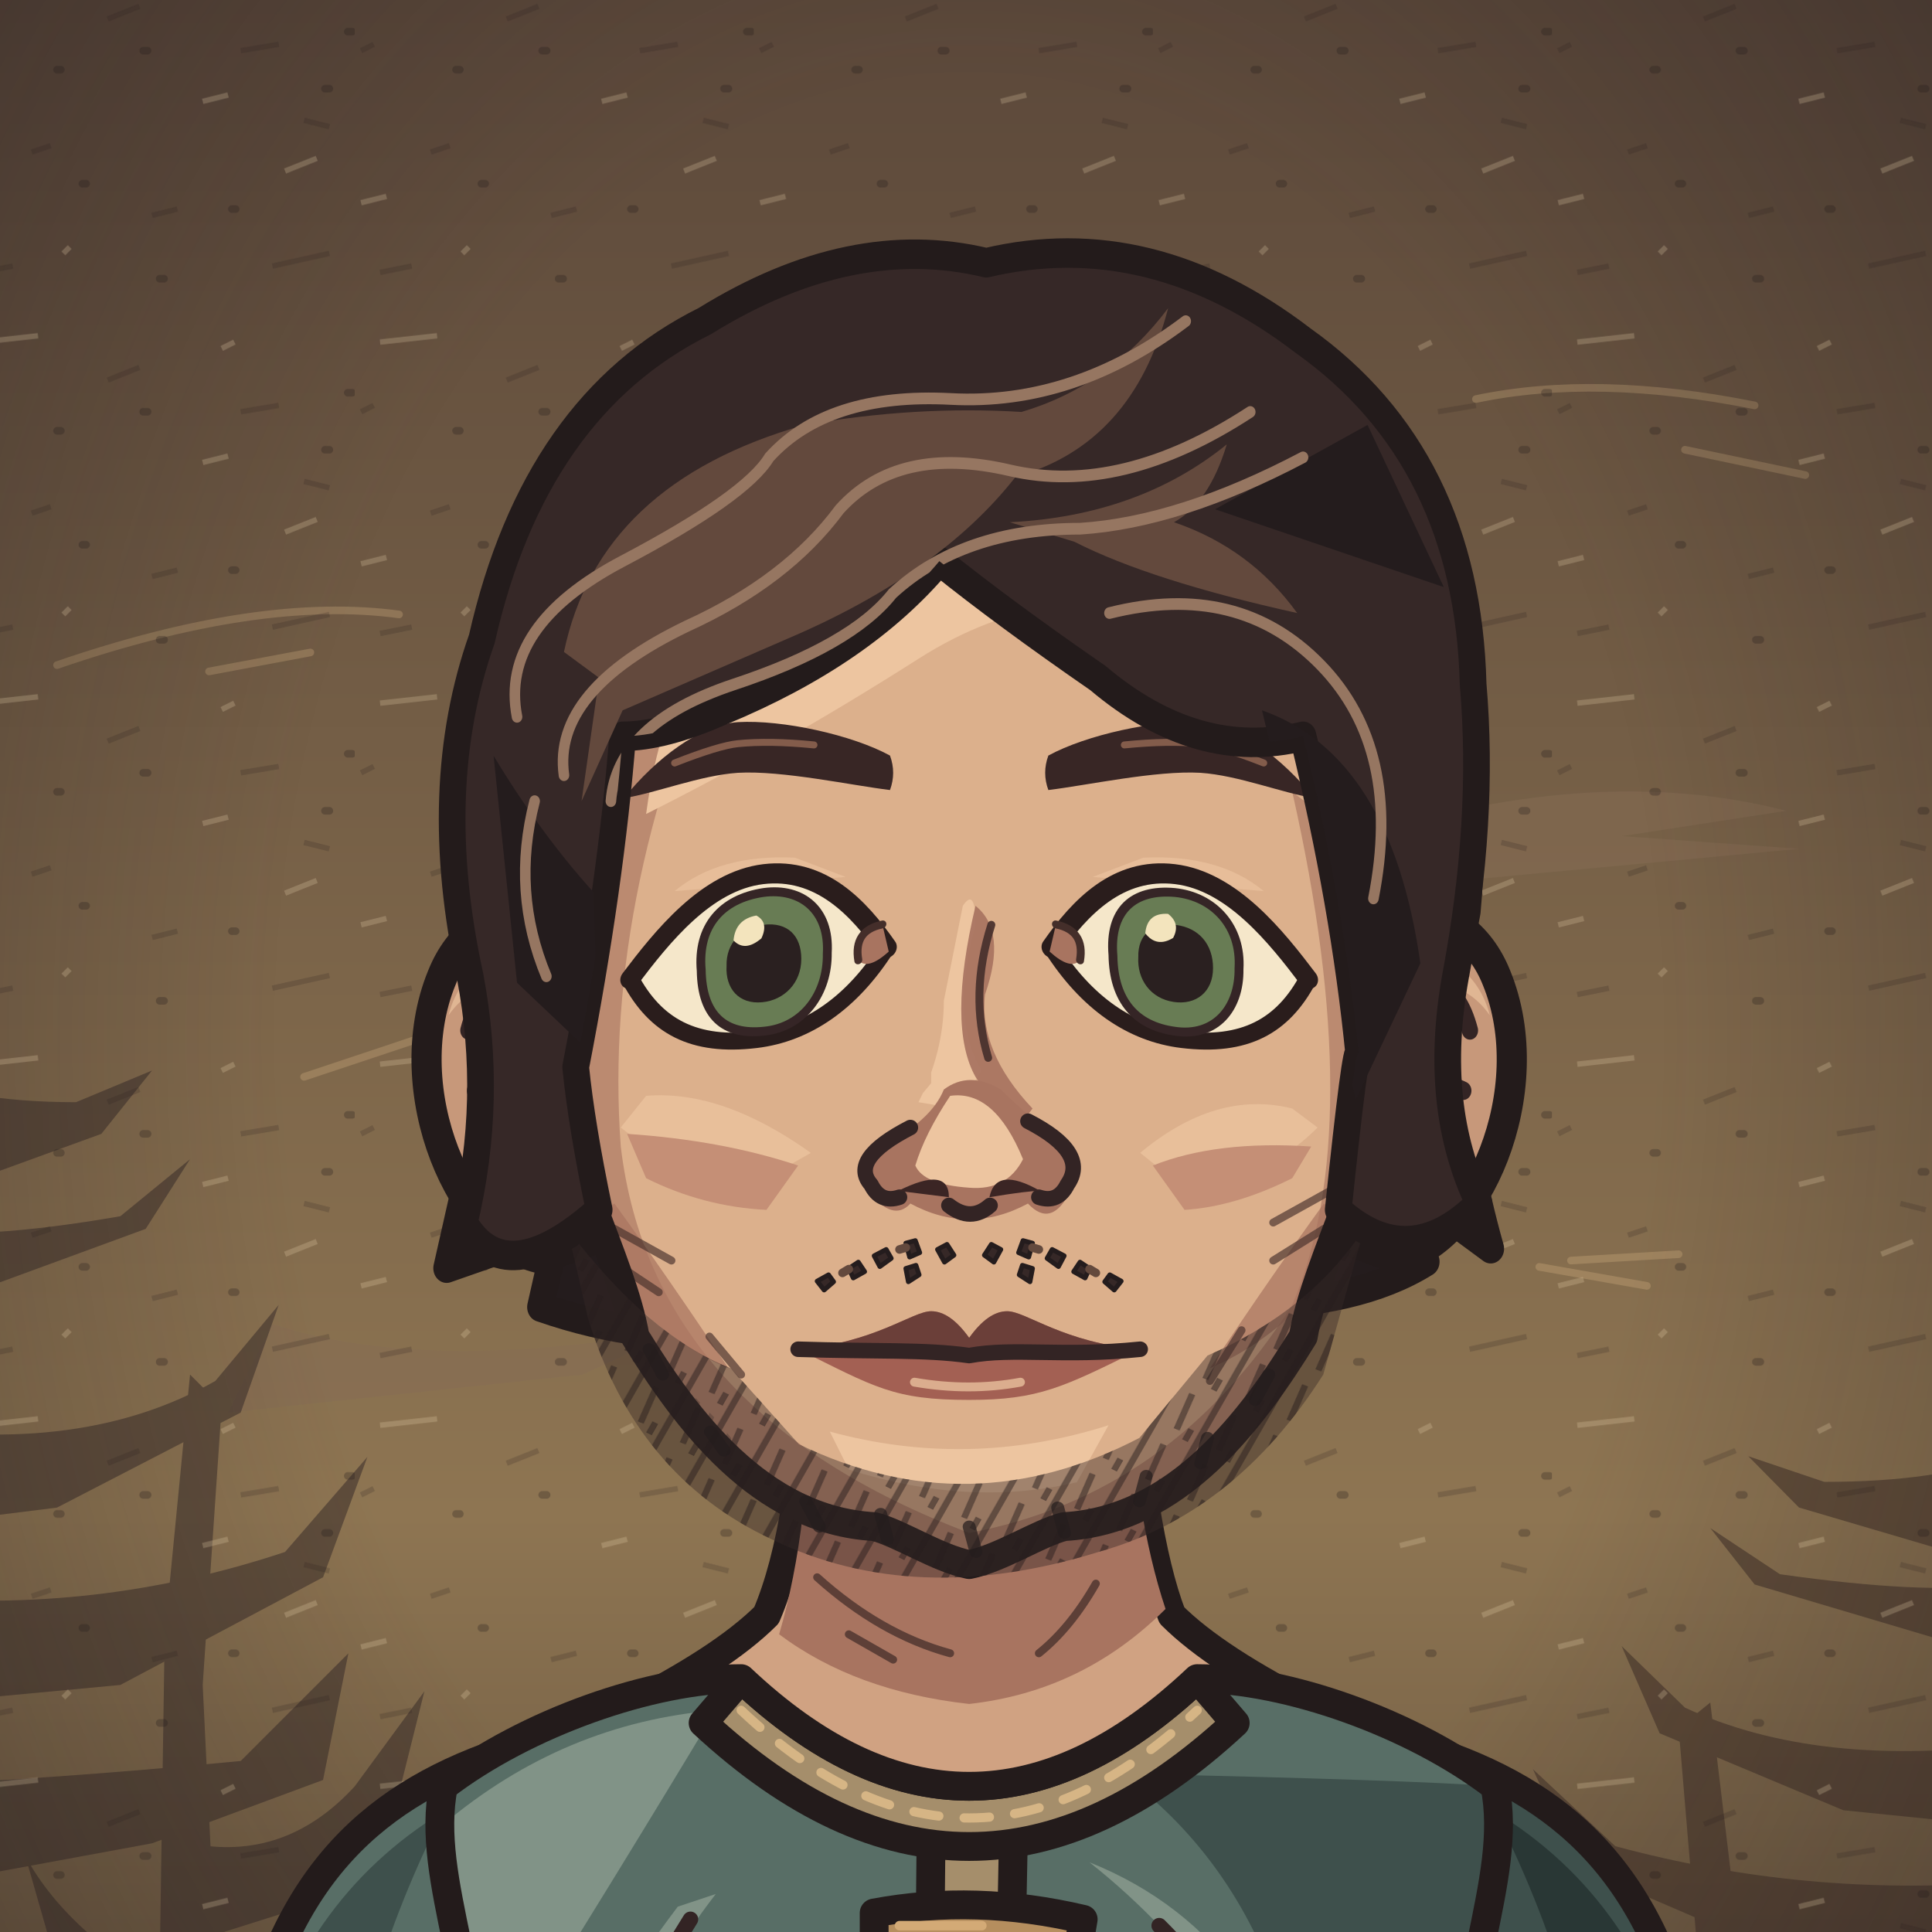
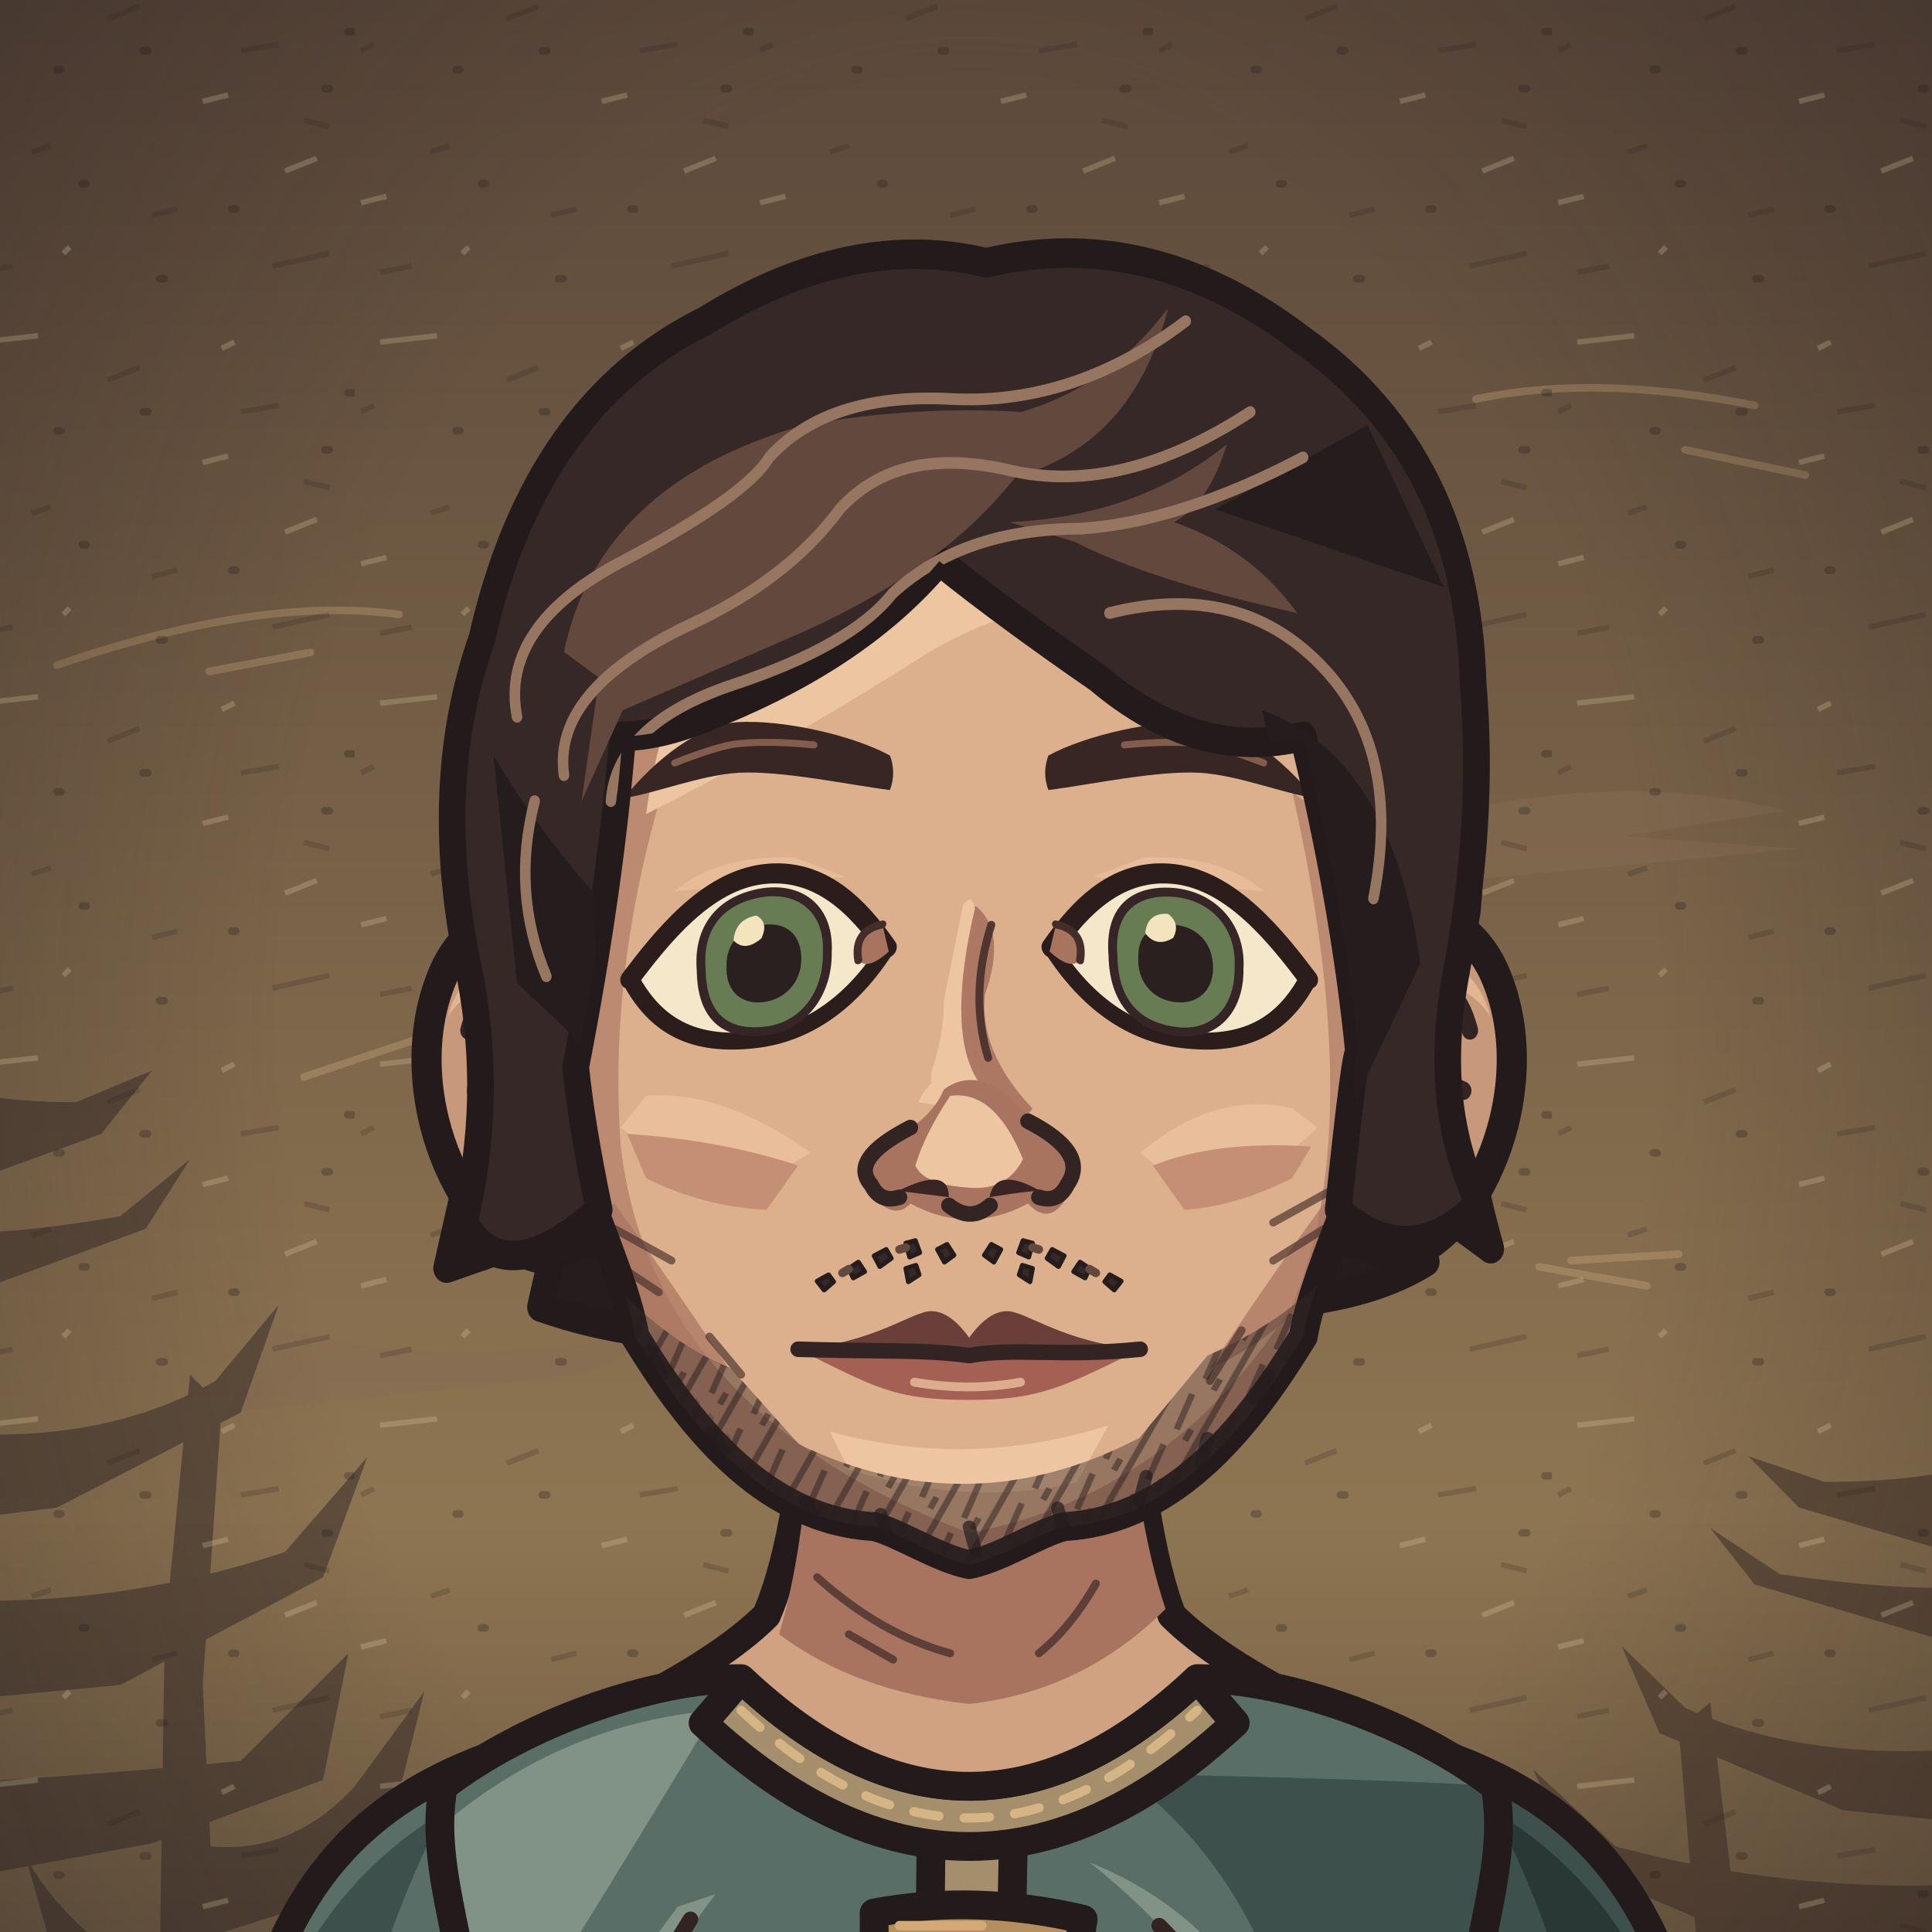
<svg xmlns="http://www.w3.org/2000/svg" xmlns:xlink="http://www.w3.org/1999/xlink" aria-labelledby="title" width="32" height="32" viewBox="7 8 305 305" role="img">
  <defs>
    <style>
      .edge {stroke:#231b1b;stroke-width:4.55;stroke-linecap:round;stroke-linejoin:round}
      .seam {fill:none;stroke:#332424;stroke-width:2.45;stroke-linecap:round;stroke-linejoin:round}
      .etch {fill:none;stroke:#442e2a;stroke-width:1.25;stroke-linecap:round}
      .hair-line {fill:none;stroke:#967661;stroke-width:1.45;stroke-linecap:round}
      .white {fill:#f5e7ca;stroke:#2a1d1c;stroke-width:2.65;stroke-linejoin:round}
      .label {fill:#efdfc1;font:600 20px Georgia,serif}
      .muted {fill:#b8aa96;font:13px 'Segoe UI',sans-serif}
      .section {fill:#dcbb8e;font:600 14px 'Segoe UI',sans-serif}
    </style>
    <linearGradient id="umber" x2="0" y2="1" gradientUnits="objectBoundingBox">
      <stop stop-color="#594639" />
      <stop offset=".56" stop-color="#8e7552" />
      <stop offset="1" stop-color="#3c3029" />
    </linearGradient>
    <linearGradient id="ash" x2="0" y2="1" gradientUnits="objectBoundingBox">
      <stop stop-color="#3b423d" />
      <stop offset=".56" stop-color="#7a7d67" />
      <stop offset="1" stop-color="#242b28" />
    </linearGradient>
    <linearGradient id="rose" x2="0" y2="1" gradientUnits="objectBoundingBox">
      <stop stop-color="#51404a" />
      <stop offset=".56" stop-color="#8a6972" />
      <stop offset="1" stop-color="#372c33" />
    </linearGradient>
    <pattern id="paper-grain" width="63" height="57" patternUnits="userSpaceOnUse">
      <path d="M1 16l2-1m21-4 5-2m16 7 6-1M12 32l3-1m16 11 4-1m20-14 4 1M4 51l5-1m41 0 9-2" fill="none" stroke="#231a1b" stroke-width=".85" opacity=".19" />
      <path d="M4 5l9-1m29 2 2-1M1 40l4-1m12 9 1-1m21-23 4-1m9 12 5-2" fill="none" stroke="#f0dbb5" stroke-width=".85" opacity=".23" />
      <path d="M16 19h.6m13-3h.7m28 6h.7m-39 15h.6m23 4h.6m-12 11h.7m29-39h.7" fill="none" stroke="#21191a" stroke-width="1.2" opacity=".28" stroke-linecap="round" />
    </pattern>
    <pattern id="ink-lines" width="7" height="9" patternUnits="userSpaceOnUse" patternTransform="rotate(28)">
      <path d="M1 -2V10m2.8-8 .6 6m1.9-1v5" stroke="#271d1d" stroke-width=".95" fill="none" opacity=".65" />
    </pattern>
    <radialGradient id="vignette" cx=".5" cy=".39" r=".72">
      <stop offset=".47" stop-color="#20191c" stop-opacity="0" />
      <stop offset="1" stop-color="#20191c" stop-opacity=".48" />
    </radialGradient>
    <g id="firs" fill="currentColor">
      <path d="M10 439Q15 379 12 300L9 220 15 146 15 54 19 80 21 147 28 230 25 326 29 439Z" />
      <path d="M17 169Q27 174 45 174L57 169 49 179 27 187 17 185                M18 194Q29 196 52 192L63 183 56 194 26 205 16 207                M15 225Q46 230 67 218L77 206 71 223 42 238 18 241                M17 252Q48 255 78 245L91 230 84 249 52 266 20 269                M14 282Q40 281 71 278L88 261 84 281 57 291 19 298                M19 312Q43 316 69 310L88 299 84 310 58 322 22 325" />
      <path d="M6 312 0 315V284L11 285M0 266 13 270V250L0 249M0 220 15 221 15 206 0 202                M0 180 16 181V167L0 165M0 141 15 150V138L0 133M0 112 17 127V118L0 104" />
      <path d="M64 440Q55 380 58 324L59 258 63 217 68 222 65 266 68 328 76 440Z                M63 291Q78 294 89 282L100 267 96 283 81 301 62 307                M63 323Q80 323 106 304L98 321 68 339                M63 316Q44 306 37 293L41 307 64 329Z" />
    </g>
    <g id="brambles" fill="none" stroke="currentColor" stroke-linecap="round" stroke-linejoin="round">
      <path stroke-width="3.8" d="M9 440Q13 401 21 380T26 333m-8 57Q39 375 43 352m-28 46Q6 377 0 376M41 440Q41 402 63 385m-20 44q26-6 39-30" />
      <path stroke-width="2" d="M23 364l14-13m-12 4-7-15m20 29 17-4m-15-1 1-11m13 49 2-17m2 14 18-5m-34 32q-12-10-17-10" />
    </g>
    <g id="night-scratches" fill="none" stroke="currentColor" stroke-width="1.2" stroke-linecap="round">
      <path d="M16 113q32-11 54-8m-30 9 16-3m184-40q19-4 44 1m-11 7 19 4                M24 335q33-3 68-16m-44 16 26-4m164-9q31 5 60-3m-39 8 38-3                M27 391q22-6 52-5m168 14q28-8 57-8m-40 11 24-4                M55 178l18-6m177 36 17 3m-12-4 17-1" />
    </g>
    <g id="shirt-setting">
      <rect width="320" height="440" fill="url(#umber)" />
      <path d="M50 217q24 8 64 1l-15 7-56 6m176-90q39-13 70-5l-26 4 28 2-64 6" fill="#856c54" opacity=".5" />
      <use xlink:href="#firs" style="color:#342827" opacity=".52" transform="translate(-26 8)" />
      <use xlink:href="#firs" style="color:#413128" opacity=".58" transform="translate(340 101) scale(-1 .81)" />
      <use xlink:href="#night-scratches" style="color:#dfbb87" opacity=".28" />
      <use xlink:href="#brambles" style="color:#291f22" opacity=".71" />
      <rect width="320" height="440" fill="url(#vignette)" />
      <rect width="320" height="440" fill="url(#paper-grain)" />
    </g>
    <g id="armor-setting">
      <rect width="320" height="440" fill="url(#ash)" />
      <path d="M42 173q49-4 68 3l-43 6 25 3-49 4m151 35q47 10 104-6l-26 14-62 8Z" fill="#707764" opacity=".48" />
      <use xlink:href="#firs" style="color:#27312c" opacity=".64" transform="translate(-36 30)" />
      <use xlink:href="#firs" style="color:#303833" opacity=".75" transform="translate(324 45) scale(-.86 1.03)" />
      <use xlink:href="#brambles" style="color:#252a27" opacity=".62" transform="translate(319 10) scale(-1 1)" />
      <use xlink:href="#night-scratches" style="color:#d8d8a9" opacity=".28" transform="translate(-2 21)" />
      <rect width="320" height="440" fill="url(#vignette)" />
      <rect width="320" height="440" fill="url(#paper-grain)" />
    </g>
    <g id="woman-setting">
      <rect width="320" height="440" fill="url(#rose)" />
      <path d="M44 235q40-4 76-1l-20 6-36 2 19 3-44 5m183-50q35 3 60-3l-24 9-31 2" fill="#775d65" opacity=".6" />
      <use xlink:href="#firs" style="color:#3b2b34" opacity=".58" transform="translate(-20 84) scale(.86 .91)" />
      <use xlink:href="#firs" style="color:#3d2e39" opacity=".68" transform="translate(327 54) scale(-.85 .98)" />
      <path d="M300 440q-2-82-6-173l-9-103 7-35 12 42 9 98 7 171Z                M294 195q-10-18-25-24l-15-1 13-4 11 2 18 15                M285 162q-13-22-34-27l-7 4 7-11 17 4 20 17                M303 242q-18-23-36-27l-13 3 15-9 11 2 21 15" fill="#3a2b33" opacity=".64" />
      <use xlink:href="#brambles" style="color:#2d2229" opacity=".8" transform="translate(12 6)" />
      <use xlink:href="#night-scratches" style="color:#e1b8a8" opacity=".28" transform="translate(0 7)" />
      <rect width="320" height="440" fill="url(#vignette)" />
      <rect width="320" height="440" fill="url(#paper-grain)" />
    </g>
    <pattern id="mail-rings" width="14" height="13" patternUnits="userSpaceOnUse" patternTransform="rotate(-7)">
      <path d="M-1 2q3-3 6 0 1 3-2 5Q0 8-1 5M6 2q3-3 6 0 1 3-2 5Q7 8 6 5M3 8q3-3 6 0 1 3-2 5-3 1-4-2M10 8q3-3 6 0" fill="none" stroke="#2d2c28" stroke-width="1.6" stroke-linecap="round" />
      <path d="M-.5 4q1.5-2 3-1m5 1q1.4-2 3-1M4 10q1.5-2 3-1m4 1q1.4-2 3-1" fill="none" stroke="#9a9b87" stroke-width="1.12" opacity=".78" stroke-linecap="round" />
    </pattern>
    <pattern id="armor-plates" width="47" height="24" patternUnits="userSpaceOnUse" patternTransform="translate(4 4) rotate(2)">
      <path d="M1 0l21 .7 1 18-3 3-17-1-1-4Zm24 1 19-1 2 15-3 7-19-2Z" fill="#85867a" stroke="#352e2a" stroke-width="1.75" stroke-linejoin="round" />
      <path d="M2 2l18 .2-.2 4L5 7 4 17Zm24 0 16-1 1 4-14 2-3 10Z" fill="#a9a58d" />
      <path d="M19 4l4 14-3 3-16-1 13-4Zm22 2 4 10-2 5-17-1 13-4Z" fill="#62655f" />
      <path d="M7 7l1-.5m6 12 3-2m16-7 5-1m-7 5 4-2" fill="none" stroke="#d0c0a0" stroke-width=".9" opacity=".76" />
      <path d="M6 12q2-2 2.7 1-1 2.2-2.7.5Zm12 1q1.8-2 2.4.6-1 2.6-2.5.8Zm11 1q1-2.2 2.8-1-.2 2.9-2.8 2.1Zm12-2q2.2-1.4 2.3.8-1 2.3-2.3.5Z" fill="#3c342d" />
    </pattern>
    <clipPath id="portrait-frame">
      <rect width="320" height="440" />
    </clipPath>
    <clipPath id="wardrobe-torso-mask">
      <path d="M124 273 C110 273 90 280 77 290 C74 305 84 322 82 346 C80 370 91 386 90 400 C89 415 81 431 76 445 H244 C239 431 231 415 230 400 C229 386 240 370 238 346 C236 322 246 305 243 290 C230 280 210 273 196 273 Q160 307 124 273Z" />
    </clipPath>
    <clipPath id="face-shape-clip">
      <path d="M 160 73 C 191 73 219 90 223 128 C 224 143 225 164 225 177 C 225 189 214.75 207 212.75 219 C 204.75 232 193 248 175 249 C 171 250 165 254 160 255 C 155 254 149 250 145 249 C 127 248 115.25 232 107.25 219 C 105.25 207 95 189 95 177 C 95 164 96 143 97 128 C 101 90 129 73 160 73 Z" />
    </clipPath>
    <clipPath id="face-features-eye-left">
      <path d="M-21 0 C-16 -6 -9 -14 0 -14 C9 -14 15 -7 19.5 0 C14 8 7 12 -1 12 C-11 12 -17 8 -21 0Z" />
    </clipPath>
    <clipPath id="face-features-eye-right">
      <path d="M-21 0 C-16 -6 -9 -14 0 -14 C9 -14 15 -7 19.5 0 C14 8 7 12 -1 12 C-11 12 -17 8 -21 0Z" />
    </clipPath>
    <clipPath id="face-features-nose-bridge">
      <path d="M154 144H167V179L172 185V187H149V185L154 179Z" />
    </clipPath>
+     <clipPath id="hair-beard-mouth-reveal">
+       <path d="M0 0H320V440H0Z M130.5 221 C143.775 220 151 212.5 154 212.5 Q157 212.5 160 216.7 Q163 212.5 166 212.5 C169 212.5 176.225 220 189.5 221 C176.225 229.5 171 231.5 160 231.5 C148 231.5 143.775 229.5 130.5 221Z" clip-rule="evenodd" />
+     </clipPath>
+     <clipPath id="hair-moustache-mouth-reveal">
+       <path d="M0 0H320V440H0Z M131.2 221 C144.16 220 151 213.2 154 213.2 Q157 213.2 160 217.4 Q163 213.2 166 213.2 C169 213.2 175.84 220 188.8 221 C175.84 228.8 171 230.8 160 230.8 C148 230.8 144.16 228.8 131.2 221Z" clip-rule="evenodd" />
+     </clipPath>
    <clipPath id="hair-crown-clip">
      <path d="M97 198q-16 13-23 2 5-19 1-38-7-29 2-52 9-36 38-49 25-14 48-9 28-6 54 12 28 18 29 53 2 21-3 45-4 20 4 35-12 11-24 1Q226 172 226.5 174Q224 151 217 125Q199 129 182 116Q166 106 155 98Q142 112 118 121Q108 125 101 125Q99 148 93 176Q94 185 97 198Z" />
    </clipPath>
  </defs>
  <g clip-path="url(#portrait-frame)">
    <use xlink:href="#shirt-setting" />
    <g id="hair-back" transform="matrix(0.926 0 0 1.024 11.765 -3.765)">
      <path d="M104 96q-25 16-27 45-7 21 0 42l-6 24 19-6-3 12q35 11 69-6 59 12 82-1l-4-12 15 10q-9-29-4-52 4-39-23-58Z" fill="#241c1d" class="edge" />
    </g>
    <g data-part="neck">
      <g id="face-shape-neck">
        <path d="M 135 219 Q 134 249 128 263 Q 121 270 105 278 L 122 301 198 301 215 278 Q 199 270 192 263 Q 187 250 185 219 Z" fill="#d0a282" class="edge" />
        <path d="M 135 224 185 224 Q 186 247 191 262 Q 178 275 160 277 Q 142 275 130 266 Q 135 249 135 224 Z" fill="#a87460" />
        <path d="M 136 257 q 10 9 21 12 m -16 -3 7 4 m 32 -12 q -4 7 -9 11" class="etch" opacity=".75" />
      </g>
    </g>
    <path d="M88 284 C66 291 52 304 46 332 C36 362 35 415 48 445 H87 L106 336Z" fill="#586e66" class="edge" />
    <path d="M47 337 Q54 308 77 294 Q61 326 62 351 L51 373 Q51 421 62 444 H48 Q33 397 47 337Z" fill="#3e504c" />
    <path d="M46 354 Q57 326 66 315 Q57 342 60 359 L43 383Z" fill="url(#ink-lines)" opacity=".44" />
    <path d="M51 376 q10 -11 20 -14 m-18 27 16 -10 M50 414 q4 11 13 21" class="seam" />
    <path d="M52 354 l9 -17 m-9 24 9 -14 m-6 61 10 13" class="etch" />
    <g transform="translate(320 0) scale(-1 1)">
      <path d="M88 284 C66 291 52 304 46 332 C36 362 35 415 48 445 H87 L106 336Z" fill="#3e504c" class="edge" />
      <path d="M47 337 Q54 308 77 294 Q61 326 62 351 L51 373 Q51 421 62 444 H48 Q33 397 47 337Z" fill="#293735" />
      <path d="M46 354 Q57 326 66 315 Q57 342 60 359 L43 383Z" fill="url(#ink-lines)" opacity=".44" />
      <path d="M51 376 q10 -11 20 -14 m-18 27 16 -10 M50 414 q4 11 13 21" class="seam" />
      <path d="M52 354 l9 -17 m-9 24 9 -14 m-6 61 10 13" class="etch" />
    </g>
    <path d="M124 273 C110 273 90 280 77 290 C74 305 84 322 82 346 C80 370 91 386 90 400 C89 415 81 431 76 445 H244 C239 431 231 415 230 400 C229 386 240 370 238 346 C236 322 246 305 243 290 C230 280 210 273 196 273 Q160 307 124 273Z" fill="#586e66" />
    <g data-part="torso" clip-path="url(#wardrobe-torso-mask)">
      <path d="M77 296 Q96 280 120 278 Q105 303 85 335Z" fill="#819387" />
      <path d="M184 288 Q230 289 243 290 L260 444 H217 Q226 405 214 371 Q218 313 184 288Z" fill="#3e504c" />
      <path d="M78 344 Q88 359 84 381 L69 402 L61 359Z" fill="#3e504c" />
      <path d="M207 371 Q223 390 235 386 L234 416 L220 412Z" fill="url(#ink-lines)" opacity=".42" />
      <path d="M120 307 Q103 329 95 361 Q89 342 114 309Z M179 302 Q209 314 216 353 Q203 321 179 302Z" fill="#819387" />
      <path d="M133 409 Q124 426 123 444 H113 Q119 423 133 409Z M174 412 Q184 426 192 445 H177Z" fill="#819387" />
      <path d="M116 311 Q101 335 92 360 M190 312 Q207 329 228 367 M150 338 q-3 22 3 42 m11 -31 6 35 M129 421 l-7 24 m60 -28 8 27" class="seam" />
      <path d="M98 369 l-7 16 m12 -12 -6 12 M225 355 l6 19 m-11 -12 5 15 M143 367 l2 14 m65 44 4 13" class="etch" />
      <path d="M154 296 167 297 165 399 153 399Z" fill="#a58e6b" class="edge" />
      <path d="M145 310q16 -3 33 1l-1 6-32 -1Z M147 339q17 -2 30 2l-1 6-30 -2Z M146 369q16 -1 30 2l-2 6-29 -2Z" fill="#b58e5e" class="edge" />
      <path d="M149 312h13m-12 30h14m-13 30h11" fill="none" stroke="#d3aa76" stroke-width="1.5" stroke-linecap="round" />
      <path d="M124 273 Q160 307 196 273 L202 280 Q160 319 118 280Z" fill="#a58e6b" class="edge" />
      <path d="M124 278 Q160 312 196 278" fill="none" stroke="#d6b585" stroke-width="1.45" stroke-dasharray="4 4" stroke-linecap="round" />
    </g>
    <path d="M124 273 C110 273 90 280 77 290 C74 305 84 322 82 346 C80 370 91 386 90 400 C89 415 81 431 76 445 H244 C239 431 231 415 230 400 C229 386 240 370 238 346 C236 322 246 305 243 290 C230 280 210 273 196 273 Q160 307 124 273Z" fill="none" class="edge" />
    <g data-part="belt" clip-path="url(#wardrobe-torso-mask)">
      <path d="M96 396 Q160 414 224 395 L223 413 Q160 430 97 414Z" fill="#574034" class="edge" />
      <path d="M99 400 Q160 417 221 399 L221 403 Q160 420 100 404Z" fill="#916649" />
      <path d="M101 410 Q160 426 219 409" fill="none" stroke="#bd9369" stroke-width="1.35" stroke-dasharray="3 3" stroke-linecap="round" />
      <path d="M149 402l24 -1 5 4-1 13-5 4-24 -1-5 -4v-11Z M151 407l-1 9 20 1 1 -11Z" fill="#c69657" fill-rule="evenodd" stroke="#372621" stroke-width="2.9" stroke-linejoin="round" />
      <path d="M156 412l16 -1m-25 -4 8 -2" fill="none" stroke="#e9b97b" stroke-width="2" stroke-linecap="round" />
    </g>
    <g id="face-shape">
      <g id="face-shape-ears">
        <g transform="translate(105 179) scale(-1.046 1.19)">
          <path d="M -4 -15 C 7 -26 22 -25 27 -14 C 34 1 24 21 12 23 L -4 18 Z" fill="#c7987a" class="edge" />
          <path d="M 7 -15 C 16 -20 24 -16 26 -9 C 22 -14 16 -14 13 -11 L 10 -1 Z" fill="#edc5a0" opacity=".66" />
          <path d="M 23 -7 Q 20 -17 10 -11 L 7 2 M 22 1 Q 15 -2 11 6" class="seam" />
        </g>
        <g transform="translate(215 179) scale(1.046 1.19)">
          <path d="M -4 -15 C 7 -26 22 -25 27 -14 C 34 1 24 21 12 23 L -4 18 Z" fill="#c7987a" class="edge" />
          <path d="M 7 -15 C 16 -20 24 -16 26 -9 C 22 -14 16 -14 13 -11 L 10 -1 Z" fill="#edc5a0" opacity=".66" />
          <path d="M 23 -7 Q 20 -17 10 -11 L 7 2 M 22 1 Q 15 -2 11 6" class="seam" />
        </g>
      </g>
      <path d="M 160 73 C 191 73 219 90 223 128 C 224 143 225 164 225 177 C 225 189 214.75 207 212.75 219 C 204.75 232 193 248 175 249 C 171 250 165 254 160 255 C 155 254 149 250 145 249 C 127 248 115.25 232 107.25 219 C 105.25 207 95 189 95 177 C 95 164 96 143 97 128 C 101 90 129 73 160 73 Z" fill="#dcb08c" />
      <g clip-path="url(#face-shape-clip)">
        <path d="M 70 141 Q 104 91 123 103 Q 102 148 105 189 Q 110 231 160 250 Q 192 244 211 214 Q 223 186 211 133 Q 235 151 250 174 L 250 265 70 265 Z" fill="#bb8a70" />
        <path d="M 109 136.5 Q 114 99 142 98 Q 173 89 195 107 Q 174 98 152 112 Q 130 126 109 136.5 Z" fill="#edc5a0" />
        <g transform="translate(160 0) scale(-1 1)">
          <path d="M 25 190 Q 39 180 51 181 L 55 186 Q 45 194 32 194 Z" fill="#edc5a0" opacity=".72" />
          <path d="M 27 192 Q 39 188 54 187 L 51 194 Q 42 198.5 32 199 Z" fill="#c58f76" />
          <path d="M 56 198 Q 48 209 38 224 Q 52 218 62 202 Z" fill="#a87460" opacity=".73" />
        </g>
        <g transform="translate(160 0) scale(1 1)">
          <path d="M 27 190 Q 39 180 51 183 L 55 186 Q 45 196 32 194 Z" fill="#edc5a0" opacity=".72" />
          <path d="M 29 192 Q 39 188 54 189 L 51 194 Q 42 198.5 34 199 Z" fill="#c58f76" />
          <path d="M 56 198 Q 48 209 38 224 Q 52 218 62 202 Z" fill="#a87460" opacity=".73" />
        </g>
        <path d="M 92 183 Q 99 211 120 232 L 132 247 119 248 Q 98 234 85 212 Z M 229 184 Q 224 217 203 241 L 193 250 209 247 Q 230 233 240 211 Z" fill="url(#ink-lines)" opacity=".42" />
        <path d="M 138 234 Q 160 240 182 233 L 177 242 Q 160 246 141 240 Z" fill="#edc5a0" />
        <path d="M 104 202 l 9 5 m -8 1 6 4 m 97 -11 9 -5 m -9 11 8 -5 m -97 17 5 6 m 74 1 5 -8" class="etch" opacity=".65" />
      </g>
      <path d="M 160 73 C 191 73 219 90 223 128 C 224 143 225 164 225 177 C 225 189 214.75 207 212.75 219 C 204.75 232 193 248 175 249 C 171 250 165 254 160 255 C 155 254 149 250 145 249 C 127 248 115.25 232 107.25 219 C 105.25 207 95 189 95 177 C 95 164 96 143 97 128 C 101 90 129 73 160 73 Z" fill="none" class="edge" />
    </g>
    <g clip-path="url(#face-shape-clip)">
      <g data-part="eyes">
        <g transform="matrix(1 -0.12 0 1 127.5 160)">
          <path d="M-14 -13 Q-7 -18 5 -16 L13 -12" fill="#edc5a0" opacity=".65" />
          <path d="M-21 0 C-16 -6 -9 -14 0 -14 C9 -14 15 -7 19.5 0 C14 8 7 12 -1 12 C-11 12 -17 8 -21 0Z" class="white" />
          <g clip-path="url(#face-features-eye-left)">
            <g transform="translate(0 0) scale(1 1)">
              <path d="M-9.8 0 C-10.4 -7 -6.6 -10.9 0 -11.1 C6.1 -11.2 10.5 -7 10.1 -.3 C10.2 5.9 6.4 11 0 10.8 C-6.1 10.7 -9.7 7.2 -9.8 0Z" fill="#687c54" stroke="#352526" stroke-width="1.4" />
              <path d="M-5.8 -.2C-5.9-3.8-3.5-6 .1-6 3.8-6 6-3.6 6 .1 6 3.9 3.3 6.3-.2 6.2-3.9 6.1-6 3.3-5.8-.2Z" fill="#2a2020" />
              <path d="M-4.7-4.1Q-4.4-7.4-1.1-7.6 .9-6.3-.3-3.9-2.9-2-4.7-4.1Z" fill="#f3e4bd" />
            </g>
          </g>
          <path d="M-21 0 C-16 -6 -9 -14 0 -14 C9 -14 15 -7 19.5 0" fill="none" stroke="#2a1d1c" stroke-width="3.15" stroke-linecap="round" />
          <path d="M18.8 -3.8 Q14.2 -3.4 15 1.4 Q16.5 3.2 19.8 .6Z" fill="#a87460" />
          <path d="M18.8 -3.8 Q14.2 -3.4 15 1.4" class="etch" />
        </g>
        <g transform="matrix(-1 -0.12 0 1 192.5 160)">
          <path d="M-14 -13 Q-7 -18 5 -16 L13 -12" fill="#edc5a0" opacity=".65" />
          <path d="M-21 0 C-16 -6 -9 -14 0 -14 C9 -14 15 -7 19.5 0 C14 8 7 12 -1 12 C-11 12 -17 8 -21 0Z" class="white" />
          <g clip-path="url(#face-features-eye-right)">
            <g transform="translate(0 0) scale(-1 1)">
              <path d="M-9.8 0 C-10.4 -7 -6.6 -10.9 0 -11.1 C6.1 -11.2 10.5 -7 10.1 -.3 C10.2 5.9 6.4 11 0 10.8 C-6.1 10.7 -9.7 7.2 -9.8 0Z" fill="#687c54" stroke="#352526" stroke-width="1.4" />
              <path d="M-5.8 -.2C-5.9-3.8-3.5-6 .1-6 3.8-6 6-3.6 6 .1 6 3.9 3.3 6.3-.2 6.2-3.9 6.1-6 3.3-5.8-.2Z" fill="#2a2020" />
              <path d="M-4.7-4.1Q-4.4-7.4-1.1-7.6 .9-6.3-.3-3.9-2.9-2-4.7-4.1Z" fill="#f3e4bd" />
            </g>
          </g>
          <path d="M-21 0 C-16 -6 -9 -14 0 -14 C9 -14 15 -7 19.5 0" fill="none" stroke="#2a1d1c" stroke-width="3.15" stroke-linecap="round" />
          <path d="M18.8 -3.8 Q14.2 -3.4 15 1.4 Q16.5 3.2 19.8 .6Z" fill="#a87460" />
          <path d="M18.8 -3.8 Q14.2 -3.4 15 1.4" class="etch" />
        </g>
      </g>
      <g data-part="brows">
        <g transform="matrix(1 0 0 1 127.5 131)">
          <path d="M-22 3 C-17 -3.22 -10 -8.6 -4 -9 C3 -9.4 14 -7 20 -3.72 Q21 -1 20 1.72 C14 1 3 -1.4 -4 -1 C-10 -0.6 -17 2.22 -22 3Z" fill="#382625" />
          <path d="M-14 -2.55 Q-7 -5.3 -4 -5.6 Q1 -6.1 8 -5.4" fill="none" stroke="#835c4b" stroke-width="1.1" stroke-linecap="round" />
        </g>
        <g transform="matrix(-1 0 0 1 192.5 131)">
          <path d="M-22 3 C-17 -3.22 -10 -8.6 -4 -9 C3 -9.4 14 -7 20 -3.72 Q21 -1 20 1.72 C14 1 3 -1.4 -4 -1 C-10 -0.6 -17 2.22 -22 3Z" fill="#382625" />
          <path d="M-14 -2.55 Q-7 -5.3 -4 -5.6 Q1 -6.1 8 -5.4" fill="none" stroke="#835c4b" stroke-width="1.1" stroke-linecap="round" />
        </g>
      </g>
      <g data-part="nose">
        <g clip-path="url(#face-features-nose-bridge)">
          <path d="M159 151 Q161 148 161 154 Q157 169 162 177 L158 183 152 182 Q156 174 156 166Z" fill="#edc5a0" />
          <path d="M161 151 Q166 155 162.5 165 Q161.5 174 170 183 L167 187 161 178 Q156.5 170 161 151Z" fill="#a87460" opacity=".93" />
          <path d="M163.5 154 Q160 165 163 175" class="etch" opacity=".9" />
        </g>
        <path d="M156 180 Q160 177 165 180 C167 182 169.28 184 174 188 Q178 192 176 196 Q173 202 169.28 198 Q160 203 150.72 198 Q148 201 144 196 Q142 192 146 189 Q154 185 156 180Z" fill="#a87460" />
        <path d="M157 181 Q164 180 168.5 191 Q165.95 196 160 195.5 Q152.775 195 151.5 192 Q153 187 157 181Z" fill="#edc5a0" />
        <path d="M150.72 186 Q141 191 144.5 195 Q146 198 149 197 M169.28 185 Q179 190 175.5 195 Q174 198 171 197" class="seam" />
        <path d="M148.8 196 q8 -4 8 1 q-8 -1 -8 -1Z M163.2 197 q1 -5 8 -1 q-2 0 -8 1Z" fill="#3b2524" />
        <path d="M156.8 198.3 Q160.25 201 163.3 198.3" class="seam" />
      </g>
      <g data-part="mouth">
        <path d="M133 221 C145.15 220 151 215 154 215 Q157 215 160 219.2 Q163 215 166 215 C169 215 174.85 220 187 221 C174.85 227 171 229 160 229 C148 229 145.15 227 133 221Z" fill="#a36053" />
        <path d="M133 221 C145.15 220 151 215 154 215 Q157 215 160 219.2 Q163 215 166 215 C169 215 174.85 220 187 221 C174.85 222.25 167 220.7 160 222 C153 221 145.15 221.4 133 221Z" fill="#56322f" opacity=".72" />
        <path d="M133 221 C145.15 221.4 153 221 160 222 C167 220.7 174.85 222.25 187 221" class="seam" />
        <path d="M151.36 226.2 Q160 227.7 168.1 226.2" fill="none" stroke="#edc5a0" stroke-width="1.4" stroke-linecap="round" opacity=".76" />
      </g>
    </g>
-     <g id="hair-beard" transform="translate(160 255) scale(1.075 1) translate(-160 -254)">
-       <path d="M101 201q12 17 24 22l10 12q25 13 50-1l10-13q15-7 23-20l-6 23q-13 22-33 28-27 9-48-2-20-10-27-35Z" fill="#362827" opacity=".42" />
-       <path d="M101 201q12 17 24 22l10 12q25 13 50-1l10-13q15-7 23-20l-6 23q-13 22-33 28-27 9-48-2-20-10-27-35Z" fill="url(#ink-lines)" opacity=".74" />
-       <path d="M113 220l2 4m7 9 2 3m12 8 2 4m9-2 1 4m12-2 1 4m12-7 1 4m12-9-1 4m10-10-1 4m10-14-2 4" fill="none" stroke="#241c1d" stroke-width="1.9" stroke-linecap="round" stroke-linejoin="round" opacity=".7" />
-     </g>
-     <g id="hair-moustache" transform="matrix(1 0 0 1 0 -6.75)">
-       <path d="M155 212l1.5-.8 1.1 1.7-1.5 1.1Z M150 211l1.5-.4.7 1.9-1.6.7Z M145 213l1.9-1 .8 1.4-1.8 1.3Z M141 215l1.5-1 1 1.5-1.8 1Z M150 215l1.6-.5.5 1.5-1.7 1.1Z M136 217l1.8-1 .8 1.1-1.5 1.3Z" fill="#362827" stroke="#241c1d" stroke-width="0.75" stroke-linejoin="round" />
-       <path d="M149 212l1-.3m-10 4 1-.6" fill="none" stroke="#63493d" stroke-width="1.35" stroke-linecap="round" stroke-linejoin="round" />
-       <g transform="translate(320 0) scale(-1 1)">
-         <path d="M155 212l1.5-.8 1.1 1.7-1.5 1.1Z M150 211l1.5-.4.7 1.9-1.6.7Z M145 213l1.9-1 .8 1.4-1.8 1.3Z M141 215l1.5-1 1 1.5-1.8 1Z M150 215l1.6-.5.5 1.5-1.7 1.1Z M136 217l1.8-1 .8 1.1-1.5 1.3Z" fill="#362827" stroke="#241c1d" stroke-width="0.75" stroke-linejoin="round" />
-         <path d="M149 212l1-.3m-10 4 1-.6" fill="none" stroke="#63493d" stroke-width="1.35" stroke-linecap="round" stroke-linejoin="round" />
+     <g id="hair-beard" clip-path="url(#hair-beard-mouth-reveal)">
+       <g clip-path="url(#face-shape-clip)">
+         <g transform="translate(160 255) scale(1.075 1) translate(-160 -254)">
+           <path d="M101 201q12 17 24 22l10 12q25 13 50-1l10-13q15-7 23-20l-6 23q-13 22-33 28-27 9-48-2-20-10-27-35Z" fill="#362827" opacity=".42" />
+           <path d="M101 201q12 17 24 22l10 12q25 13 50-1l10-13q15-7 23-20l-6 23q-13 22-33 28-27 9-48-2-20-10-27-35Z" fill="url(#ink-lines)" opacity=".74" />
+           <path d="M113 220l2 4m7 9 2 3m12 8 2 4m9-2 1 4m12-2 1 4m12-7 1 4m12-9-1 4m10-10-1 4m10-14-2 4" fill="none" stroke="#241c1d" stroke-width="1.9" stroke-linecap="round" stroke-linejoin="round" opacity=".7" />
+         </g>
+       </g>
+     </g>
+     <g id="hair-moustache" clip-path="url(#hair-moustache-mouth-reveal)">
+       <g clip-path="url(#face-shape-clip)">
+         <g transform="matrix(1 0 0 1 0 -6.75)">
+           <path d="M155 212l1.5-.8 1.1 1.7-1.5 1.1Z M150 211l1.5-.4.7 1.9-1.6.7Z M145 213l1.9-1 .8 1.4-1.8 1.3Z M141 215l1.5-1 1 1.5-1.8 1Z M150 215l1.6-.5.5 1.5-1.7 1.1Z M136 217l1.8-1 .8 1.1-1.5 1.3Z" fill="#362827" stroke="#241c1d" stroke-width="0.75" stroke-linejoin="round" />
+           <path d="M149 212l1-.3m-10 4 1-.6" fill="none" stroke="#63493d" stroke-width="1.35" stroke-linecap="round" stroke-linejoin="round" />
+           <g transform="translate(320 0) scale(-1 1)">
+             <path d="M155 212l1.5-.8 1.1 1.7-1.5 1.1Z M150 211l1.5-.4.7 1.9-1.6.7Z M145 213l1.9-1 .8 1.4-1.8 1.3Z M141 215l1.5-1 1 1.5-1.8 1Z M150 215l1.6-.5.5 1.5-1.7 1.1Z M136 217l1.8-1 .8 1.1-1.5 1.3Z" fill="#362827" stroke="#241c1d" stroke-width="0.75" stroke-linejoin="round" />
+             <path d="M149 212l1-.3m-10 4 1-.6" fill="none" stroke="#63493d" stroke-width="1.35" stroke-linecap="round" stroke-linejoin="round" />
+           </g>
+         </g>
      </g>
    </g>
    <g id="hair-front">
      <g transform="matrix(0.926 0 0 1.024 11.765 -3.765)">
        <path d="M97 198q-16 13-23 2 5-19 1-38-7-29 2-52 9-36 38-49 25-14 48-9 28-6 54 12 28 18 29 53 2 21-3 45-4 20 4 35-12 11-24 1Q226 172 226.5 174Q224 151 217 125Q199 129 182 116Q166 106 155 98Q142 112 118 121Q108 125 101 125Q99 148 93 176Q94 185 97 198Z" fill="#362827" class="edge" />
        <g clip-path="url(#hair-crown-clip)">
          <path d="M91 112q6-26 41-35 19-3 37-2 15-4 25-16-6 21-26 26-13 15-39 25l-28 11-7 14 3-19Zm76-20q22-1 37-12-3 9-9 12 13 4 21 14-25-5-38-11Z" fill="#63493d" />
          <path d="M79 128q8 12 17 21l1 26-14-12Zm123-38 26-13 13 25Z M210 121q22 7 27 39l-11 21Z" fill="#241c1d" />
          <path d="M83 122q-3-14 18-24t25-16q10-10 31-9t40-12M91 131q-2-13 21-23 17-7 26-18 10-10 29-6t41-9M99 135q1-12 21-18t27-14q12-10 32-10 17-1 38-11M184 106q22-5 36 8t9 36M86 135q-4 14 2 27" fill="none" stroke="#967661" stroke-width="1.8" stroke-linecap="round" stroke-linejoin="round" />
        </g>
      </g>
    </g>
  </g>
</svg>
